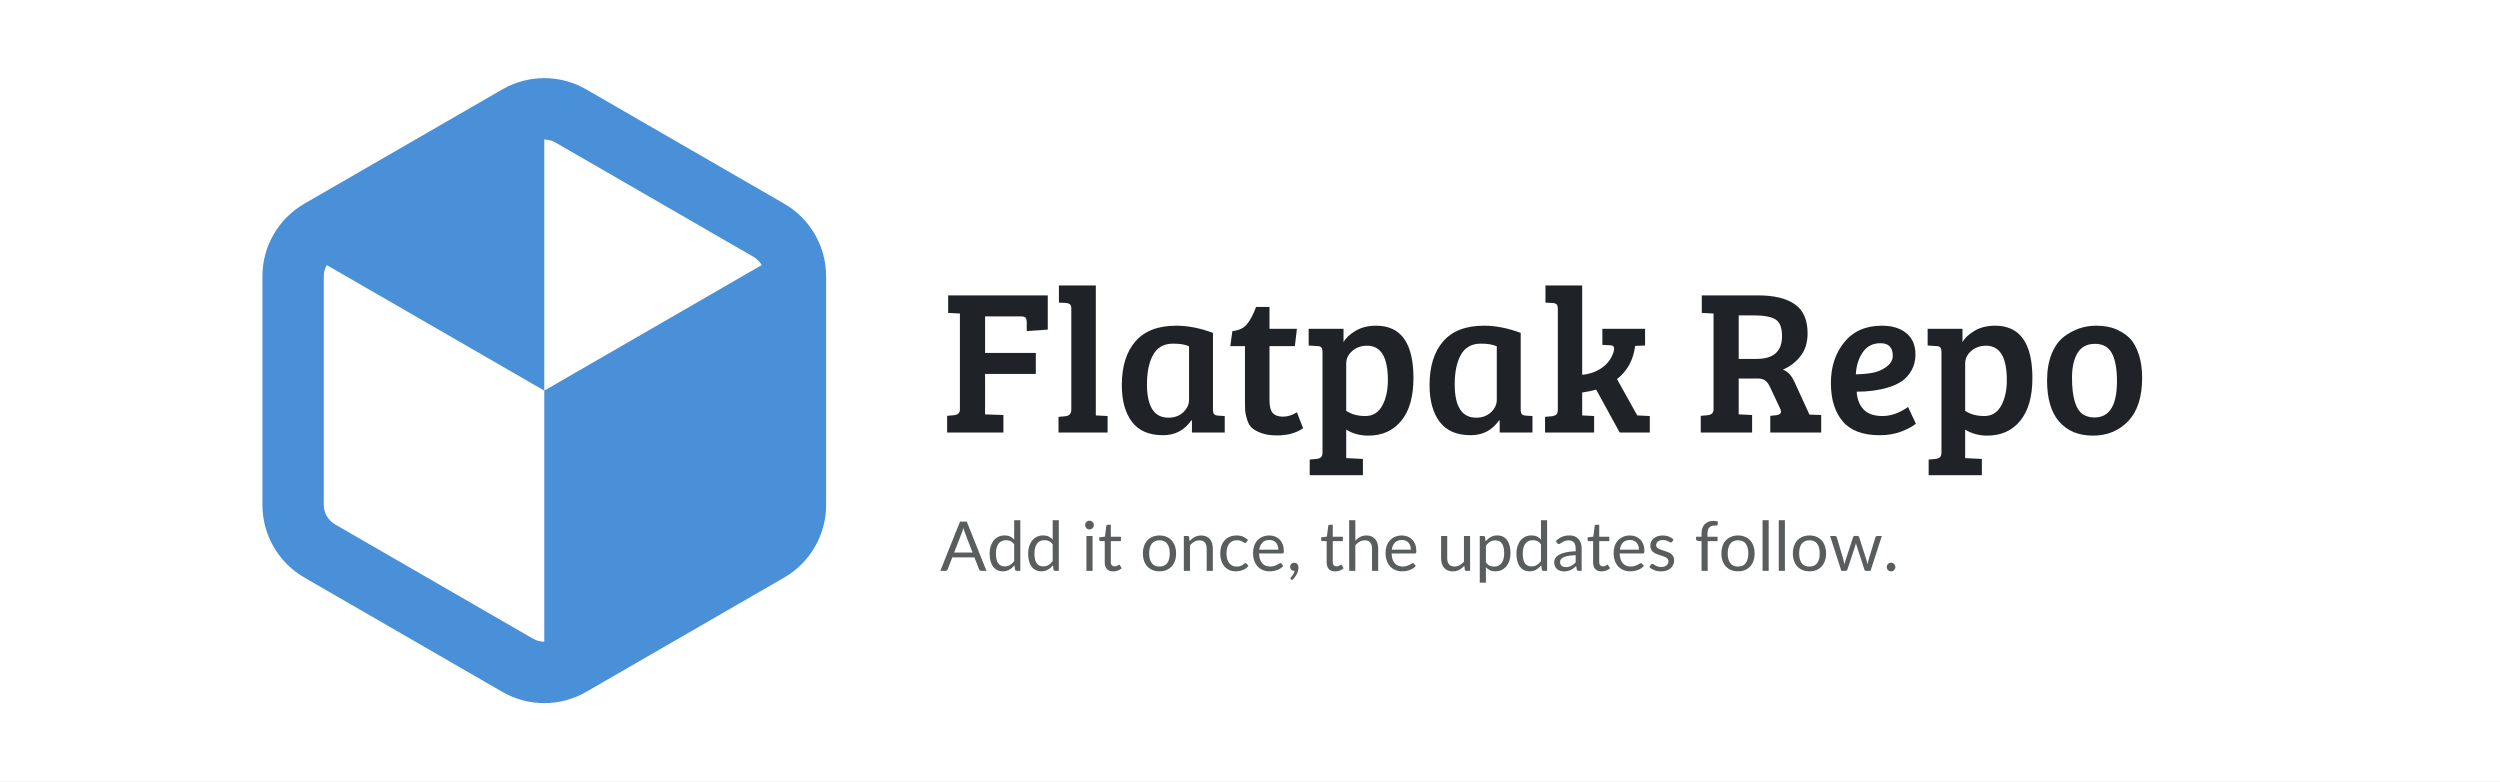
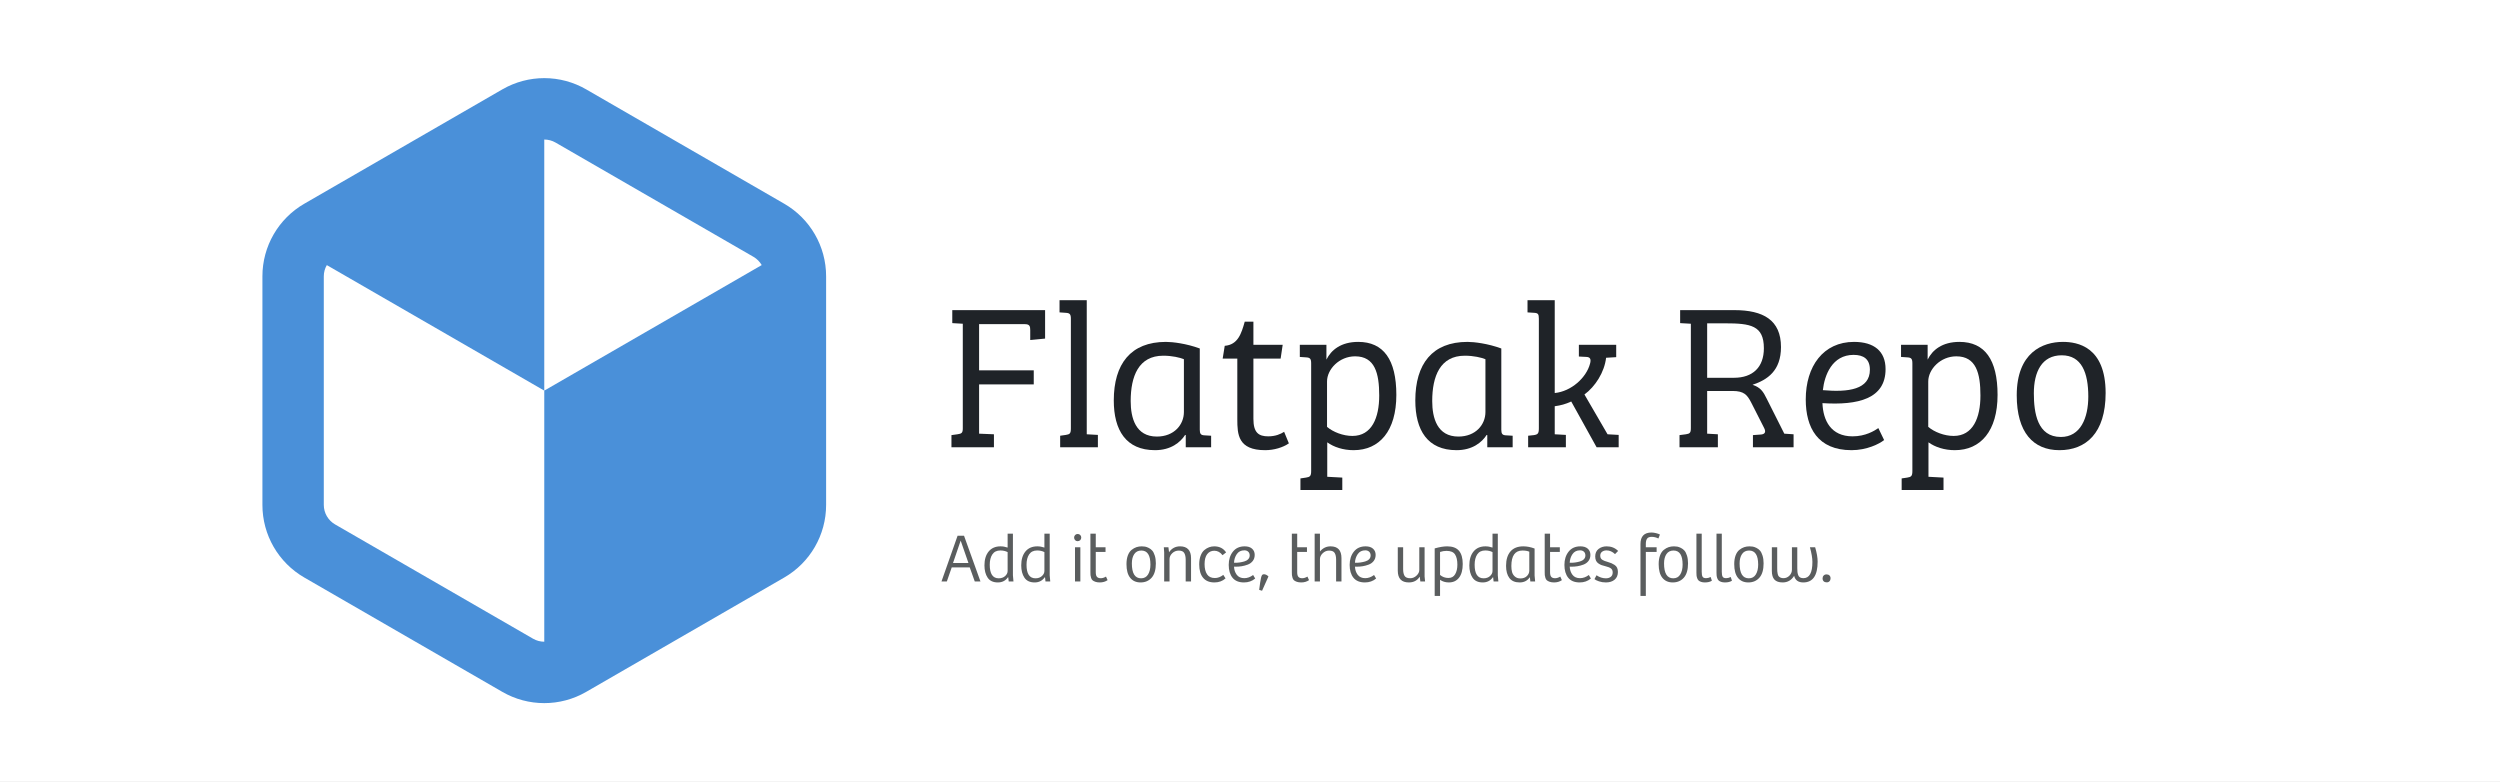
<svg xmlns="http://www.w3.org/2000/svg" width="1600" height="500" viewBox="0 0 1600 500" role="img" aria-label="Flatpak Repo">
  <rect width="1600" height="500" fill="#ffffff" />
  <svg x="148.33" y="50.00" width="400.00" height="400.00" viewBox="0 0 24 24">
    <path d="M12 0c-.556 0-1.111.144-1.61.432l-7.603 4.39a3.217 3.217 0 0 0-1.61 2.788v8.78c0 1.151.612 2.212 1.61 2.788l7.603 4.39a3.217 3.217 0 0 0 3.22 0l7.603-4.39a3.217 3.217 0 0 0 1.61-2.788V7.61a3.217 3.217 0 0 0-1.61-2.788L13.61.432A3.218 3.218 0 0 0 12 0Zm0 2.358c.15 0 .299.039.431.115l7.604 4.39c.132.077.24.187.315.316L12 12v9.642a.863.863 0 0 1-.431-.116l-7.604-4.39a.866.866 0 0 1-.431-.746V7.61c0-.153.041-.302.116-.43L12 12Z" fill="#4a90d9" />
  </svg>
  <g transform="translate(601.67,0)">
-     <path transform="translate(0.00,276.82)" d="M40.52 0L4.49 0L4.49-10.69L8.84-11.09Q12.67-11.48 12.67-14.78L12.67-76.16L5.15-76.56L5.15-87.78L68.90-87.78L68.90-65.87L55.44-64.94L55.44-70.22Q55.44-72.47 54.78-73.39Q54.12-74.32 51.61-74.32L28.78-74.32L28.78-50.95L61.25-50.95L61.25-37.49L28.78-37.49L28.78-11.62L40.52-11.22" fill="#1f2328" />
-     <path transform="translate(71.68,276.82)" d="M4.36-94.12L27.98-94.12L27.98-10.96L35.51-10.56L35.51 0L4.09 0L4.09-10.03L8.45-10.43Q12.28-10.82 12.28-14.65L12.28-79.73Q12.28-82.63 8.98-82.90L4.36-83.16" fill="#1f2328" />
-     <path transform="translate(111.01,276.82)" d="M63.62-63.76L63.62-14.65Q63.62-12.54 64.35-11.75Q65.08-10.96 66.92-10.82L71.15-10.56L71.15 0L50.16 0L50.16-7.66L49.76-7.79Q43.16 1.72 31.68 1.72Q18.22 1.72 11.75-6.86Q5.28-15.44 5.28-30.36Q5.28-48.31 13.99-58.34Q22.70-68.38 40.13-68.38Q51.35-68.38 63.62-63.76M48.31-20.99L48.31-55.18Q44.62-56.89 38.15-56.89Q29.30-56.89 25.34-49.76Q21.38-42.64 21.38-30.89Q21.38-9.50 35.11-9.50Q40.92-9.50 44.62-13Q48.31-16.50 48.31-20.99" fill="#1f2328" />
-     <path transform="translate(183.22,276.82)" d="M19.01-80.39L27.59-80.39L27.59-66.40L45.14-66.40L43.82-55.31L27.59-55.31L27.59-20.59Q27.59-14.78 29.70-12.47Q31.81-10.16 36.23-10.16Q40.66-10.16 45.14-12.94L49.10-2.77Q42.50 1.85 32.34 1.85Q26.40 1.85 22.31 0.33Q18.22-1.19 16.24-3.04Q14.26-4.88 13.20-8.45Q12.14-12.01 12.01-14.06Q11.88-16.10 11.88-20.06L11.88-55.31L2.51-55.31L3.83-64.94Q10.03-65.47 13.20-69.37Q16.37-73.26 19.01-80.39" fill="#1f2328" />
-     <path transform="translate(232.98,276.82)" d="M11.75 12.54L11.75-51.35Q11.75-53.59 11.02-54.45Q10.30-55.31 8.45-55.31L2.90-55.70L2.90-66.40L25.21-66.40L25.21-57.82Q27.32-61.78 32.87-65.08Q38.41-68.38 46.07-68.38Q69.96-68.38 69.96-34.85Q69.96-17.03 62.17-7.52Q54.38 1.98 41.05 1.98Q33.13 1.98 26.93-1.85L26.93 16.37L37.62 16.90L37.62 27.32L3.56 27.32L3.56 17.29L7.92 16.90Q9.90 16.63 10.82 15.77Q11.75 14.92 11.75 12.54M53.59-33.53Q53.59-55.57 40.26-55.57Q34.72-55.57 30.82-52.21Q26.93-48.84 26.93-44.22L26.93-13.86Q31.94-10.56 39.14-10.56Q46.33-10.56 49.96-17.16Q53.59-23.76 53.59-33.53" fill="#1f2328" />
-     <path transform="translate(307.96,276.82)" d="M63.62-63.76L63.62-14.65Q63.62-12.54 64.35-11.75Q65.08-10.96 66.92-10.82L71.15-10.56L71.15 0L50.16 0L50.16-7.66L49.76-7.79Q43.16 1.72 31.68 1.72Q18.22 1.72 11.75-6.86Q5.28-15.44 5.28-30.36Q5.28-48.31 13.99-58.34Q22.70-68.38 40.13-68.38Q51.35-68.38 63.62-63.76M48.31-20.99L48.31-55.18Q44.62-56.89 38.15-56.89Q29.30-56.89 25.34-49.76Q21.38-42.64 21.38-30.89Q21.38-9.50 35.11-9.50Q40.92-9.50 44.62-13Q48.31-16.50 48.31-20.99" fill="#1f2328" />
-     <path transform="translate(382.80,276.82)" d="M12.54-14.78L12.54-79.07Q12.54-81.18 11.81-81.97Q11.09-82.76 9.24-82.90L4.62-83.16L4.62-94.12L28.12-94.12L28.12-36.96Q35.38-37.62 40.79-41.45Q46.20-45.28 48.18-51.48Q48.58-52.80 48.58-53.59Q48.58-55.84 46.07-55.84L41.05-56.10L41.05-66.40L68.38-66.40L68.38-55.70L62.04-55.44Q60.32-41.98 50.42-34.19L63.36-10.96L71.41-10.56L71.41 0L52.14 0L37.09-27.46Q32.74-26.27 28.12-25.61L28.12-10.96L28.25-10.96L35.77-10.56L35.77 0L4.36 0L4.36-10.03L8.71-10.43Q10.69-10.69 11.62-11.55Q12.54-12.41 12.54-14.78" fill="#1f2328" />
-     <path transform="translate(482.59,276.82)" d="M37.09 0L4.22 0L4.22-10.69L8.58-11.09Q12.41-11.48 12.41-14.78L12.41-76.16L4.88-76.56L4.88-87.78L40.92-87.78Q56.23-87.78 64.42-82.10Q72.60-76.43 72.60-63.49Q72.60-54.52 67.91-48.71Q63.23-42.90 56.76-40.26Q61.51-38.54 64.28-32.21L73.79-11.48L81.31-11.22L81.31 0L48.71 0L48.71-10.69L52.54-11.09Q55.57-11.48 55.57-13.46Q55.57-14.26 55.04-15.31L48.84-28.51Q47.39-31.81 45.61-33.20Q43.82-34.58 40.52-34.58L28.51-34.58L28.51-11.62L37.09-11.22L37.09 0M28.51-74.98L28.51-47.12L40-47.12Q56.23-47.12 56.23-61.64Q56.23-69.96 51.94-72.47Q47.65-74.98 38.15-74.98" fill="#1f2328" />
-     <path transform="translate(565.22,276.82)" d="M37.49-68.38Q47.39-68.38 53.20-63.56Q59-58.74 59-50.03Q59-44.22 56.50-39.80Q53.99-35.38 50.29-32.87Q46.60-30.36 41.32-28.78Q32.47-26.14 21.38-26.14Q21.78-19.14 25.74-14.85Q29.70-10.56 37.88-10.56Q46.07-10.56 54.25-16.37L59.27-5.68Q56.63-3.30 50.36-0.79Q44.09 1.72 36.04 1.72Q19.93 1.72 12.41-7.19Q4.88-16.10 4.88-31.68Q4.88-47.26 13.46-57.82Q22.04-68.38 37.49-68.38M31.48-38.21Q36.30-39.07 40.39-42.04Q44.48-45.01 44.48-49.10Q44.48-57.16 36.56-57.16Q29.17-57.16 25.21-51.28Q21.25-45.41 20.86-37.22Q26.66-37.36 31.48-38.21" fill="#1f2328" />
-     <path transform="translate(629.11,276.82)" d="M11.75 12.54L11.75-51.35Q11.75-53.59 11.02-54.45Q10.30-55.31 8.45-55.31L2.90-55.70L2.90-66.40L25.21-66.40L25.21-57.82Q27.32-61.78 32.87-65.08Q38.41-68.38 46.07-68.38Q69.96-68.38 69.96-34.85Q69.96-17.03 62.17-7.52Q54.38 1.98 41.05 1.98Q33.13 1.98 26.93-1.85L26.93 16.37L37.62 16.90L37.62 27.32L3.56 27.32L3.56 17.29L7.92 16.90Q9.90 16.63 10.82 15.77Q11.75 14.92 11.75 12.54M53.59-33.53Q53.59-55.57 40.26-55.57Q34.72-55.57 30.82-52.21Q26.93-48.84 26.93-44.22L26.93-13.86Q31.94-10.56 39.14-10.56Q46.33-10.56 49.96-17.16Q53.59-23.76 53.59-33.53" fill="#1f2328" />
-     <path transform="translate(704.09,276.82)" d="M34.72-9.64Q49.10-9.64 49.10-32.87Q49.10-44.62 45.87-50.69Q42.64-56.76 35.05-56.76Q27.46-56.76 23.89-50.95Q20.33-45.14 20.33-35.11Q20.33-16.50 27.19-11.75Q30.23-9.64 34.72-9.64M4.36-33.26Q4.36-43.03 7.26-50.23Q10.16-57.42 15.05-61.25Q24.42-68.38 35.77-68.38Q43.69-68.38 49.17-65.80Q54.65-63.23 57.75-59.86Q60.85-56.50 63.03-50.09Q65.21-43.69 65.21-34.98Q65.21-16.76 56.36-7.39Q47.52 1.98 33.73 1.98Q19.93 1.98 12.14-6.93Q4.36-15.84 4.36-33.26" fill="#1f2328" />
-     <path transform="translate(0.00,365.34)" d="M9-11.70L20.77-11.70L15.82-24.53Q15.60-25.10 15.36-25.86Q15.11-26.62 14.89-27.48Q14.43-25.70 13.95-24.51L9-11.70M17.05-31.53L29.66 0L26.36 0Q25.78 0 25.43-0.29Q25.08-0.57 24.90-1.01L21.96-8.62L7.81-8.62L4.86-1.01Q4.73-0.62 4.36-0.31Q3.98 0 3.43 0L0.13 0L12.74-31.53" fill="#5a5d5e" />
-     <path transform="translate(29.79,365.34)" d="M17.62-6.23L17.62-16.98Q16.52-18.46 15.25-19.04Q13.97-19.62 12.39-19.62Q9.28-19.62 7.61-17.40Q5.94-15.18 5.94-11.07Q5.94-8.89 6.31-7.34Q6.69-5.79 7.41-4.79Q8.14-3.78 9.20-3.32Q10.25-2.86 11.59-2.86Q13.53-2.86 14.97-3.74Q16.41-4.62 17.62-6.23M17.62-32.41L21.54-32.41L21.54 0L19.21 0Q18.37 0 18.15-0.81L17.80-3.52Q16.37-1.80 14.54-0.75Q12.72 0.31 10.32 0.31Q8.40 0.31 6.84-0.43Q5.28-1.17 4.18-2.60Q3.08-4.03 2.49-6.16Q1.89-8.29 1.89-11.07Q1.89-13.53 2.55-15.65Q3.21-17.78 4.44-19.34Q5.68-20.90 7.47-21.79Q9.26-22.68 11.51-22.68Q13.55-22.68 15.01-21.99Q16.48-21.30 17.62-20.06" fill="#5a5d5e" />
-     <path transform="translate(54.43,365.34)" d="M17.62-6.23L17.62-16.98Q16.52-18.46 15.25-19.04Q13.97-19.62 12.39-19.62Q9.28-19.62 7.61-17.40Q5.94-15.18 5.94-11.07Q5.94-8.89 6.31-7.34Q6.69-5.79 7.41-4.79Q8.14-3.78 9.20-3.32Q10.25-2.86 11.59-2.86Q13.53-2.86 14.97-3.74Q16.41-4.62 17.62-6.23M17.62-32.41L21.54-32.41L21.54 0L19.21 0Q18.37 0 18.15-0.81L17.80-3.52Q16.37-1.80 14.54-0.75Q12.72 0.31 10.32 0.31Q8.40 0.31 6.84-0.43Q5.28-1.17 4.18-2.60Q3.08-4.03 2.49-6.16Q1.89-8.29 1.89-11.07Q1.89-13.53 2.55-15.65Q3.21-17.78 4.44-19.34Q5.68-20.90 7.47-21.79Q9.26-22.68 11.51-22.68Q13.55-22.68 15.01-21.99Q16.48-21.30 17.62-20.06" fill="#5a5d5e" />
-     <path transform="translate(90.33,365.34)" d="M3.32-22.29L7.24-22.29L7.24 0L3.32 0L3.32-22.29M8.07-29.28Q8.07-28.71 7.84-28.21Q7.61-27.72 7.23-27.33Q6.84-26.95 6.32-26.73Q5.81-26.51 5.24-26.51Q4.66-26.51 4.17-26.73Q3.67-26.95 3.30-27.33Q2.93-27.72 2.71-28.21Q2.49-28.71 2.49-29.28Q2.49-29.85 2.71-30.37Q2.93-30.89 3.30-31.27Q3.67-31.66 4.17-31.88Q4.66-32.10 5.24-32.10Q5.81-32.10 6.32-31.88Q6.84-31.66 7.23-31.27Q7.61-30.89 7.84-30.37Q8.07-29.85 8.07-29.28" fill="#5a5d5e" />
-     <path transform="translate(100.89,365.34)" d="M9.94 0.35Q7.30 0.35 5.88-1.12Q4.47-2.60 4.47-5.37L4.47-19.01L1.78-19.01Q1.43-19.01 1.19-19.22Q0.95-19.43 0.95-19.87L0.95-21.43L4.60-21.89L5.50-28.78Q5.57-29.11 5.80-29.31Q6.03-29.52 6.40-29.52L8.38-29.52L8.38-21.85L14.83-21.85L14.83-19.01L8.38-19.01L8.38-5.63Q8.38-4.22 9.06-3.54Q9.75-2.86 10.82-2.86Q11.44-2.86 11.89-3.02Q12.34-3.19 12.67-3.39Q13-3.59 13.23-3.75Q13.46-3.92 13.64-3.92Q13.95-3.92 14.19-3.54L15.33-1.67Q14.32-0.73 12.89-0.19Q11.46 0.35 9.94 0.35" fill="#5a5d5e" />
-     <path transform="translate(127.93,365.34)" d="M12.50-22.64Q14.94-22.64 16.90-21.82Q18.85-21.01 20.24-19.51Q21.63-18.02 22.36-15.89Q23.10-13.77 23.10-11.15Q23.10-8.51 22.36-6.40Q21.63-4.29 20.24-2.79Q18.85-1.30 16.90-0.49Q14.94 0.31 12.50 0.31Q10.03 0.31 8.06-0.49Q6.09-1.30 4.71-2.79Q3.32-4.29 2.59-6.40Q1.85-8.51 1.85-11.15Q1.85-13.77 2.59-15.89Q3.32-18.02 4.71-19.51Q6.09-21.01 8.06-21.82Q10.03-22.64 12.50-22.64M12.50-2.75Q15.80-2.75 17.42-4.96Q19.05-7.17 19.05-11.13Q19.05-15.11 17.42-17.34Q15.80-19.56 12.50-19.56Q10.82-19.56 9.58-18.99Q8.34-18.41 7.51-17.34Q6.69-16.26 6.28-14.68Q5.87-13.11 5.87-11.13Q5.87-7.17 7.51-4.96Q9.15-2.75 12.50-2.75" fill="#5a5d5e" />
-     <path transform="translate(152.88,365.34)" d="M6.49-21.47L6.80-19.05Q7.52-19.87 8.34-20.53Q9.15-21.19 10.06-21.66Q10.98-22.13 12-22.38Q13.02-22.64 14.21-22.64Q16.04-22.64 17.43-22.03Q18.83-21.43 19.77-20.32Q20.70-19.21 21.19-17.64Q21.67-16.08 21.67-14.19L21.67 0L17.73 0L17.73-14.19Q17.73-16.72 16.58-18.12Q15.42-19.51 13.07-19.51Q11.33-19.51 9.82-18.68Q8.32-17.84 7.04-16.41L7.04 0L3.10 0L3.10-22.29L5.46-22.29Q6.29-22.29 6.49-21.47" fill="#5a5d5e" />
-     <path transform="translate(177.43,365.34)" d="M19.65-19.73L18.61-18.33Q18.44-18.08 18.26-17.95Q18.08-17.82 17.78-17.82Q17.45-17.82 17.05-18.09Q16.65-18.37 16.07-18.70Q15.49-19.03 14.64-19.30Q13.79-19.58 12.56-19.58Q10.91-19.58 9.66-19Q8.40-18.41 7.56-17.31Q6.71-16.21 6.28-14.65Q5.85-13.09 5.85-11.15Q5.85-9.13 6.31-7.56Q6.78-5.98 7.62-4.92Q8.47-3.85 9.67-3.29Q10.87-2.73 12.36-2.73Q13.79-2.73 14.72-3.07Q15.64-3.41 16.25-3.83Q16.85-4.25 17.26-4.59Q17.67-4.93 18.06-4.93Q18.55-4.93 18.81-4.55L19.91-3.12Q19.18-2.22 18.26-1.58Q17.34-0.95 16.27-0.52Q15.20-0.09 14.04 0.11Q12.87 0.31 11.66 0.31Q9.57 0.31 7.78-0.46Q5.98-1.23 4.66-2.69Q3.34-4.16 2.60-6.29Q1.85-8.43 1.85-11.15Q1.85-13.64 2.54-15.75Q3.23-17.86 4.56-19.39Q5.90-20.92 7.84-21.78Q9.79-22.64 12.32-22.64Q14.67-22.64 16.47-21.88Q18.26-21.12 19.65-19.73" fill="#5a5d5e" />
-     <path transform="translate(198.44,365.34)" d="M5.83-13.57L18.02-13.57Q18.02-14.94 17.63-16.07Q17.25-17.20 16.51-18.03Q15.77-18.85 14.72-19.30Q13.66-19.76 12.32-19.76Q9.50-19.76 7.86-18.12Q6.23-16.48 5.83-13.57M20.09-4.55L21.19-3.12Q20.46-2.24 19.45-1.59Q18.44-0.95 17.28-0.53Q16.13-0.11 14.89 0.10Q13.66 0.31 12.45 0.31Q10.14 0.31 8.20-0.47Q6.25-1.25 4.83-2.76Q3.41-4.27 2.62-6.49Q1.83-8.71 1.83-11.59Q1.83-13.93 2.54-15.95Q3.26-17.97 4.60-19.46Q5.94-20.94 7.88-21.79Q9.81-22.64 12.23-22.64Q14.23-22.64 15.94-21.97Q17.64-21.30 18.89-20.03Q20.13-18.77 20.83-16.91Q21.54-15.05 21.54-12.67Q21.54-11.75 21.34-11.44Q21.14-11.13 20.59-11.13L5.70-11.13Q5.76-9.02 6.28-7.46Q6.80-5.90 7.72-4.85Q8.65-3.81 9.92-3.29Q11.20-2.77 12.78-2.77Q14.26-2.77 15.32-3.11Q16.39-3.45 17.16-3.85Q17.93-4.25 18.45-4.59Q18.96-4.93 19.34-4.93Q19.82-4.93 20.09-4.55" fill="#5a5d5e" />
-     <path transform="translate(221.67,365.34)" d="M3.52 5.96L2.86 5.32Q2.68 5.17 2.62 5.04Q2.55 4.91 2.55 4.71Q2.55 4.55 2.65 4.40Q2.75 4.25 2.88 4.11Q3.10 3.87 3.44 3.48Q3.78 3.08 4.14 2.54Q4.49 2 4.79 1.35Q5.08 0.70 5.21-0.02Q5.15 0 5.07 0Q4.99 0 4.93 0Q3.78 0 3.07-0.76Q2.35-1.52 2.35-2.71Q2.35-3.74 3.07-4.47Q3.78-5.19 4.97-5.19Q5.63-5.19 6.14-4.95Q6.64-4.71 6.98-4.28Q7.33-3.85 7.50-3.29Q7.68-2.73 7.68-2.07Q7.68-1.08 7.40-0.01Q7.13 1.06 6.59 2.10Q6.05 3.15 5.28 4.14Q4.51 5.13 3.52 5.96" fill="#5a5d5e" />
-     <path transform="translate(242.92,365.34)" d="M9.94 0.35Q7.30 0.35 5.88-1.12Q4.47-2.60 4.47-5.37L4.47-19.01L1.78-19.01Q1.43-19.01 1.19-19.22Q0.95-19.43 0.95-19.87L0.95-21.43L4.60-21.89L5.50-28.78Q5.57-29.11 5.80-29.31Q6.03-29.52 6.40-29.52L8.38-29.52L8.38-21.85L14.83-21.85L14.83-19.01L8.38-19.01L8.38-5.63Q8.38-4.22 9.06-3.54Q9.75-2.86 10.82-2.86Q11.44-2.86 11.89-3.02Q12.34-3.19 12.67-3.39Q13-3.59 13.23-3.75Q13.46-3.92 13.64-3.92Q13.95-3.92 14.19-3.54L15.33-1.67Q14.32-0.73 12.89-0.19Q11.46 0.35 9.94 0.35" fill="#5a5d5e" />
-     <path transform="translate(258.70,365.34)" d="M7.04-32.41L7.04-19.32Q8.47-20.83 10.21-21.74Q11.95-22.64 14.21-22.64Q16.04-22.64 17.43-22.03Q18.83-21.43 19.77-20.32Q20.70-19.21 21.19-17.64Q21.67-16.08 21.67-14.19L21.67 0L17.73 0L17.73-14.19Q17.73-16.72 16.58-18.12Q15.42-19.51 13.07-19.51Q11.33-19.51 9.82-18.68Q8.32-17.84 7.04-16.41L7.04 0L3.10 0L3.10-32.41" fill="#5a5d5e" />
-     <path transform="translate(283.25,365.34)" d="M5.83-13.57L18.02-13.57Q18.02-14.94 17.63-16.07Q17.25-17.20 16.51-18.03Q15.77-18.85 14.72-19.30Q13.66-19.76 12.32-19.76Q9.50-19.76 7.86-18.12Q6.23-16.48 5.83-13.57M20.09-4.55L21.19-3.12Q20.46-2.24 19.45-1.59Q18.44-0.95 17.28-0.53Q16.13-0.11 14.89 0.10Q13.66 0.31 12.45 0.31Q10.14 0.31 8.20-0.47Q6.25-1.25 4.83-2.76Q3.41-4.27 2.62-6.49Q1.83-8.71 1.83-11.59Q1.83-13.93 2.54-15.95Q3.26-17.97 4.60-19.46Q5.94-20.94 7.88-21.79Q9.81-22.64 12.23-22.64Q14.23-22.64 15.94-21.97Q17.64-21.30 18.89-20.03Q20.13-18.77 20.83-16.91Q21.54-15.05 21.54-12.67Q21.54-11.75 21.34-11.44Q21.14-11.13 20.59-11.13L5.70-11.13Q5.76-9.02 6.28-7.46Q6.80-5.90 7.72-4.85Q8.65-3.81 9.92-3.29Q11.20-2.77 12.78-2.77Q14.26-2.77 15.32-3.11Q16.39-3.45 17.16-3.85Q17.93-4.25 18.45-4.59Q18.96-4.93 19.34-4.93Q19.82-4.93 20.09-4.55" fill="#5a5d5e" />
-     <path transform="translate(317.75,365.34)" d="M17.51-22.29L21.43-22.29L21.43 0L19.10 0Q18.26 0 18.04-0.81L17.73-3.21Q16.28-1.61 14.48-0.63Q12.67 0.35 10.34 0.35Q8.51 0.35 7.12-0.25Q5.72-0.86 4.77-1.96Q3.83-3.06 3.36-4.62Q2.88-6.18 2.88-8.07L2.88-22.29L6.80-22.29L6.80-8.07Q6.80-5.54 7.95-4.16Q9.11-2.77 11.48-2.77Q13.22-2.77 14.73-3.60Q16.24-4.42 17.51-5.87" fill="#5a5d5e" />
-     <path transform="translate(342.28,365.34)" d="M7.04-16.15L7.04-5.37Q8.12-3.92 9.39-3.32Q10.67-2.73 12.25-2.73Q15.38-2.73 17.05-4.95Q18.72-7.17 18.72-11.29Q18.72-13.46 18.34-15.03Q17.95-16.59 17.23-17.59Q16.50-18.59 15.44-19.05Q14.39-19.51 13.05-19.51Q11.13-19.51 9.69-18.63Q8.25-17.75 7.04-16.15M6.49-21.47L6.84-18.83Q8.25-20.57 10.10-21.63Q11.95-22.68 14.32-22.68Q16.26-22.68 17.82-21.95Q19.38-21.21 20.48-19.77Q21.58-18.33 22.18-16.19Q22.77-14.06 22.77-11.29Q22.77-8.82 22.11-6.70Q21.45-4.58 20.21-3.02Q18.96-1.47 17.17-0.58Q15.38 0.31 13.13 0.31Q11.09 0.31 9.63-0.38Q8.16-1.08 7.04-2.31L7.04 7.55L3.10 7.55L3.10-22.29L5.46-22.29Q6.29-22.29 6.49-21.47" fill="#5a5d5e" />
-     <path transform="translate(366.94,365.34)" d="M17.62-6.23L17.62-16.98Q16.52-18.46 15.25-19.04Q13.97-19.62 12.39-19.62Q9.28-19.62 7.61-17.40Q5.94-15.18 5.94-11.07Q5.94-8.89 6.31-7.34Q6.69-5.79 7.41-4.79Q8.14-3.78 9.20-3.32Q10.25-2.86 11.59-2.86Q13.53-2.86 14.97-3.74Q16.41-4.62 17.62-6.23M17.62-32.41L21.54-32.41L21.54 0L19.21 0Q18.37 0 18.15-0.81L17.80-3.52Q16.37-1.80 14.54-0.75Q12.72 0.31 10.32 0.31Q8.40 0.31 6.84-0.43Q5.28-1.17 4.18-2.60Q3.08-4.03 2.49-6.16Q1.89-8.29 1.89-11.07Q1.89-13.53 2.55-15.65Q3.21-17.78 4.44-19.34Q5.68-20.90 7.47-21.79Q9.26-22.68 11.51-22.68Q13.55-22.68 15.01-21.99Q16.48-21.30 17.62-20.06" fill="#5a5d5e" />
-     <path transform="translate(391.58,365.34)" d="M15.18-5.41L15.18-10.03Q12.47-9.94 10.57-9.60Q8.67-9.26 7.47-8.71Q6.27-8.16 5.73-7.41Q5.19-6.67 5.19-5.74Q5.19-4.86 5.48-4.22Q5.76-3.59 6.26-3.18Q6.75-2.77 7.42-2.58Q8.10-2.40 8.87-2.40Q9.90-2.40 10.76-2.61Q11.62-2.82 12.38-3.21Q13.13-3.61 13.83-4.16Q14.52-4.71 15.18-5.41M3.23-17.89L2.53-19.14Q4.38-20.92 6.51-21.80Q8.65-22.68 11.24-22.68Q13.11-22.68 14.56-22.07Q16.02-21.45 17.01-20.35Q18-19.25 18.50-17.69Q19.01-16.13 19.01-14.26L19.01 0L17.27 0Q16.70 0 16.39-0.19Q16.08-0.37 15.91-0.92L15.47-3.04Q14.59-2.22 13.75-1.59Q12.91-0.97 11.99-0.54Q11.07-0.11 10.02 0.12Q8.98 0.35 7.70 0.35Q6.40 0.35 5.26-0.01Q4.11-0.37 3.27-1.10Q2.42-1.83 1.92-2.94Q1.43-4.05 1.43-5.57Q1.43-6.89 2.16-8.11Q2.88-9.33 4.51-10.27Q6.14-11.22 8.76-11.82Q11.37-12.43 15.18-12.52L15.18-14.26Q15.18-16.85 14.06-18.18Q12.94-19.51 10.78-19.51Q9.33-19.51 8.35-19.15Q7.37-18.79 6.65-18.34Q5.94-17.89 5.42-17.52Q4.91-17.16 4.40-17.16Q4-17.16 3.72-17.37Q3.43-17.58 3.23-17.89" fill="#5a5d5e" />
-     <path transform="translate(413.45,365.34)" d="M9.94 0.35Q7.30 0.35 5.88-1.12Q4.47-2.60 4.47-5.37L4.47-19.01L1.78-19.01Q1.43-19.01 1.19-19.22Q0.95-19.43 0.95-19.87L0.95-21.43L4.60-21.89L5.50-28.78Q5.57-29.11 5.80-29.31Q6.03-29.52 6.40-29.52L8.38-29.52L8.38-21.85L14.83-21.85L14.83-19.01L8.38-19.01L8.38-5.63Q8.38-4.22 9.06-3.54Q9.75-2.86 10.82-2.86Q11.44-2.86 11.89-3.02Q12.34-3.19 12.67-3.39Q13-3.59 13.23-3.75Q13.46-3.92 13.64-3.92Q13.95-3.92 14.19-3.54L15.33-1.67Q14.32-0.73 12.89-0.19Q11.46 0.35 9.94 0.35" fill="#5a5d5e" />
-     <path transform="translate(429.22,365.34)" d="M5.83-13.57L18.02-13.57Q18.02-14.94 17.63-16.07Q17.25-17.20 16.51-18.03Q15.77-18.85 14.72-19.30Q13.66-19.76 12.32-19.76Q9.50-19.76 7.86-18.12Q6.23-16.48 5.83-13.57M20.09-4.55L21.19-3.12Q20.46-2.24 19.45-1.59Q18.44-0.95 17.28-0.53Q16.13-0.11 14.89 0.10Q13.66 0.31 12.45 0.31Q10.14 0.31 8.20-0.47Q6.25-1.25 4.83-2.76Q3.41-4.27 2.62-6.49Q1.83-8.71 1.83-11.59Q1.83-13.93 2.54-15.95Q3.26-17.97 4.60-19.46Q5.94-20.94 7.88-21.79Q9.81-22.64 12.23-22.64Q14.23-22.64 15.94-21.97Q17.64-21.30 18.89-20.03Q20.13-18.77 20.83-16.91Q21.54-15.05 21.54-12.67Q21.54-11.75 21.34-11.44Q21.14-11.13 20.59-11.13L5.70-11.13Q5.76-9.02 6.28-7.46Q6.80-5.90 7.72-4.85Q8.65-3.81 9.92-3.29Q11.20-2.77 12.78-2.77Q14.26-2.77 15.32-3.11Q16.39-3.45 17.16-3.85Q17.93-4.25 18.45-4.59Q18.96-4.93 19.34-4.93Q19.82-4.93 20.09-4.55" fill="#5a5d5e" />
-     <path transform="translate(452.45,365.34)" d="M16.96-20.04L16.08-18.61Q15.82-18.13 15.27-18.13Q14.94-18.13 14.52-18.37Q14.10-18.61 13.50-18.91Q12.89-19.21 12.06-19.46Q11.22-19.71 10.08-19.71Q9.09-19.71 8.29-19.46Q7.50-19.21 6.94-18.77Q6.38-18.33 6.08-17.74Q5.79-17.16 5.79-16.48Q5.79-15.62 6.28-15.05Q6.78-14.48 7.59-14.06Q8.40-13.64 9.44-13.32Q10.47-13 11.56-12.64Q12.65-12.28 13.68-11.84Q14.72-11.40 15.53-10.74Q16.35-10.08 16.84-9.12Q17.34-8.16 17.34-6.82Q17.34-5.28 16.79-3.97Q16.24-2.66 15.16-1.70Q14.08-0.75 12.52-0.20Q10.96 0.35 8.91 0.35Q6.58 0.35 4.69-0.41Q2.79-1.17 1.47-2.35L2.40-3.85Q2.57-4.14 2.82-4.29Q3.06-4.44 3.43-4.44Q3.83-4.44 4.27-4.14Q4.71-3.83 5.33-3.45Q5.96-3.08 6.86-2.77Q7.77-2.46 9.11-2.46Q10.25-2.46 11.11-2.76Q11.97-3.06 12.54-3.56Q13.11-4.07 13.39-4.73Q13.66-5.39 13.66-6.14Q13.66-7.06 13.17-7.67Q12.67-8.27 11.86-8.70Q11.04-9.13 10-9.45Q8.95-9.77 7.86-10.12Q6.78-10.47 5.73-10.92Q4.69-11.37 3.87-12.06Q3.06-12.74 2.56-13.74Q2.07-14.74 2.07-16.17Q2.07-17.45 2.60-18.62Q3.12-19.80 4.14-20.69Q5.15-21.58 6.62-22.11Q8.10-22.64 9.99-22.64Q12.19-22.64 13.94-21.95Q15.69-21.25 16.96-20.04" fill="#5a5d5e" />
-     <path transform="translate(482.77,365.34)" d="M8.49 0L4.55 0L4.55-18.94L2.09-19.23Q1.63-19.34 1.33-19.57Q1.03-19.80 1.03-20.24L1.03-21.85L4.55-21.85L4.55-24Q4.55-25.92 5.09-27.40Q5.63-28.89 6.63-29.91Q7.63-30.93 9.04-31.46Q10.45-31.99 12.21-31.99Q13.71-31.99 14.96-31.55L14.87-29.59Q14.83-29.06 14.29-29.02Q13.75-28.97 12.85-28.97Q11.84-28.97 11.01-28.71Q10.19-28.45 9.59-27.85Q9-27.26 8.68-26.29Q8.36-25.32 8.36-23.89L8.36-21.85L14.78-21.85L14.78-19.01L8.49-19.01" fill="#5a5d5e" />
-     <path transform="translate(498.19,365.34)" d="M12.50-22.64Q14.94-22.64 16.90-21.82Q18.85-21.01 20.24-19.51Q21.63-18.02 22.36-15.89Q23.10-13.77 23.10-11.15Q23.10-8.51 22.36-6.40Q21.63-4.29 20.24-2.79Q18.85-1.30 16.90-0.49Q14.94 0.31 12.50 0.31Q10.03 0.31 8.06-0.49Q6.09-1.30 4.71-2.79Q3.32-4.29 2.59-6.40Q1.85-8.51 1.85-11.15Q1.85-13.77 2.59-15.89Q3.32-18.02 4.71-19.51Q6.09-21.01 8.06-21.82Q10.03-22.64 12.50-22.64M12.50-2.75Q15.80-2.75 17.42-4.96Q19.05-7.17 19.05-11.13Q19.05-15.11 17.42-17.34Q15.80-19.56 12.50-19.56Q10.82-19.56 9.58-18.99Q8.34-18.41 7.51-17.34Q6.69-16.26 6.28-14.68Q5.87-13.11 5.87-11.13Q5.87-7.17 7.51-4.96Q9.15-2.75 12.50-2.75" fill="#5a5d5e" />
-     <path transform="translate(523.14,365.34)" d="M3.23-32.41L7.15-32.41L7.15 0L3.23 0" fill="#5a5d5e" />
-     <path transform="translate(533.52,365.34)" d="M3.23-32.41L7.15-32.41L7.15 0L3.23 0" fill="#5a5d5e" />
-     <path transform="translate(543.91,365.34)" d="M12.50-22.64Q14.94-22.64 16.90-21.82Q18.85-21.01 20.24-19.51Q21.63-18.02 22.36-15.89Q23.10-13.77 23.10-11.15Q23.10-8.51 22.36-6.40Q21.63-4.29 20.24-2.79Q18.85-1.30 16.90-0.49Q14.94 0.31 12.50 0.31Q10.03 0.31 8.06-0.49Q6.09-1.30 4.71-2.79Q3.32-4.29 2.59-6.40Q1.85-8.51 1.85-11.15Q1.85-13.77 2.59-15.89Q3.32-18.02 4.71-19.51Q6.09-21.01 8.06-21.82Q10.03-22.64 12.50-22.64M12.50-2.75Q15.80-2.75 17.42-4.96Q19.05-7.17 19.05-11.13Q19.05-15.11 17.42-17.34Q15.80-19.56 12.50-19.56Q10.82-19.56 9.58-18.99Q8.34-18.41 7.51-17.34Q6.69-16.26 6.28-14.68Q5.87-13.11 5.87-11.13Q5.87-7.17 7.51-4.96Q9.15-2.75 12.50-2.75" fill="#5a5d5e" />
-     <path transform="translate(568.85,365.34)" d="M30.89-22.29L33.84-22.29L26.62 0L23.52 0Q22.95 0 22.73-0.75L17.80-15.86Q17.62-16.37 17.51-16.88Q17.40-17.40 17.29-17.91Q17.18-17.40 17.07-16.88Q16.96-16.37 16.79-15.84L11.77-0.75Q11.57 0 10.89 0L7.94 0L0.73-22.29L3.81-22.29Q4.27-22.29 4.59-22.04Q4.91-21.80 5.02-21.47L9.28-7.13Q9.66-5.54 9.88-4.14Q10.08-4.86 10.29-5.61Q10.49-6.36 10.74-7.13L15.44-21.56Q15.55-21.89 15.83-22.11Q16.10-22.33 16.50-22.33L18.22-22.33Q18.66-22.33 18.94-22.11Q19.23-21.89 19.34-21.56L23.94-7.13Q24.18-6.36 24.38-5.61Q24.57-4.86 24.75-4.14Q24.86-4.86 25.02-5.60Q25.19-6.34 25.39-7.13L29.74-21.47Q29.85-21.82 30.16-22.05Q30.47-22.29 30.89-22.29" fill="#5a5d5e" />
-     <path transform="translate(603.42,365.34)" d="M2.44-2.42Q2.44-2.99 2.65-3.50Q2.86-4 3.22-4.38Q3.59-4.75 4.09-4.97Q4.60-5.19 5.17-5.19Q5.74-5.19 6.25-4.97Q6.75-4.75 7.13-4.38Q7.50-4 7.72-3.50Q7.94-2.99 7.94-2.42Q7.94-1.83 7.72-1.33Q7.50-0.84 7.13-0.46Q6.75-0.09 6.25 0.12Q5.74 0.33 5.17 0.33Q4.60 0.33 4.09 0.12Q3.59-0.09 3.22-0.46Q2.86-0.84 2.65-1.33Q2.44-1.83 2.44-2.42" fill="#5a5d5e" />
+     <path transform="translate(0.00,286.26)" d="M67.19-87.78L7.79-87.78L7.79-79.46L14.52-79.07L14.52-12.14C14.52-9.11 13.73-8.71 11.09-8.32L7.26-7.79L7.26 0L34.45 0L34.45-8.32L24.95-8.71L24.95-40.26L59.93-40.26L59.93-49.24L24.95-49.24L24.95-78.80L54.25-78.80C57.29-78.80 57.68-77.48 57.68-74.98L57.68-68.64L67.19-69.56" fill="#1f2328" />
+     <path transform="translate(71.15,286.26)" d="M12.54-12.14C12.54-8.84 11.88-8.32 9.37-7.92L5.68-7.39L5.68 0L29.83 0L29.83-7.92L22.70-8.32L22.70-94.12L5.28-94.12L5.28-86.33L9.24-86.06C11.75-85.93 12.54-85.27 12.54-82.24" fill="#1f2328" />
+     <path transform="translate(105.47,286.26)" d="M60.72-63.23C52.14-66.40 43.30-67.45 39.07-67.45C16.50-67.45 5.68-53.33 5.68-29.96C5.68-10.96 13.46 1.85 32.08 1.85C42.24 1.85 48.31-3.17 51.35-7.92L51.74-7.79L51.74 0L67.98 0L67.98-7.39L63.49-7.66C61.38-7.79 60.72-8.71 60.72-11.22M50.56-22.57C50.56-14.52 44.35-6.86 33.26-6.86C19.67-6.86 16.50-18.74 16.50-29.57C16.50-45.41 21.52-58.61 37.36-58.61C43.03-58.61 48.05-57.42 50.56-56.36" fill="#1f2328" />
+     <path transform="translate(178.33,286.26)" d="M22.18-56.76L39.60-56.76L40.92-65.60L22.18-65.60L22.18-80.39L16.63-80.39C14.52-72.86 12.28-65.60 3.83-64.94L2.51-56.76L11.88-56.76L11.88-17.95C11.88-8.32 12.28 1.85 29.70 1.85C35.38 1.85 41.05 0.13 44.88-2.51L41.84-9.90C39.60-8.45 36.30-7 31.68-7C25.48-7 22.18-9.37 22.18-18.22" fill="#1f2328" />
+     <path transform="translate(225.59,286.26)" d="M11.88 15.18C11.88 18.48 11.09 19.01 8.58 19.40L5.02 19.93L5.02 27.32L31.81 27.32L31.81 19.40L22.18 18.88L22.18-3.17C26.40-0.13 32.34 1.85 39.07 1.85C55.57 1.85 66.40-10.43 66.40-33.53C66.40-56.10 58.21-67.45 41.98-67.45C31.02-67.45 24.68-62.30 21.65-56.10L21.65-65.60L4.62-65.60L4.62-57.82L8.58-57.55C11.09-57.42 11.88-56.76 11.88-53.72M55.44-33.13C55.44-18.88 50.69-7.26 38.28-7.26C32.34-7.26 25.87-9.77 22.04-13.07L22.04-42.11C22.04-49.90 29.83-58.21 40-58.21C52.67-58.21 55.44-47.39 55.44-33.13" fill="#1f2328" />
+     <path transform="translate(298.45,286.26)" d="M60.72-63.23C52.14-66.40 43.30-67.45 39.07-67.45C16.50-67.45 5.68-53.33 5.68-29.96C5.68-10.96 13.46 1.85 32.08 1.85C42.24 1.85 48.31-3.17 51.35-7.92L51.74-7.79L51.74 0L67.98 0L67.98-7.39L63.49-7.66C61.38-7.79 60.72-8.71 60.72-11.22M50.56-22.57C50.56-14.52 44.35-6.86 33.26-6.86C19.67-6.86 16.50-18.74 16.50-29.57C16.50-45.41 21.52-58.61 37.36-58.61C43.03-58.61 48.05-57.42 50.56-56.36" fill="#1f2328" />
+     <path transform="translate(371.32,286.26)" d="M11.88-12.14C11.88-8.84 11.22-8.18 8.71-7.79L5.02-7.39L5.02 0L29.17 0L29.17-7.92L22.04-8.32L22.04-26.27C25.87-26.80 28.91-27.59 32.60-29.30L48.84 0L62.96 0L62.96-7.92L55.84-8.32L41.05-33.79C47.92-38.81 53.86-48.05 54.91-57.29L61.38-57.68L61.38-65.60L37.49-65.60L37.49-58.08L42.50-57.82C44.48-57.68 45.54-56.63 44.62-53.46C42.24-44.48 32.60-35.77 22.04-34.72L22.04-94.12L4.62-94.12L4.62-86.33L8.84-86.06C11.35-85.93 11.88-85.27 11.88-82.24" fill="#1f2328" />
+     <path transform="translate(465.96,286.26)" d="M7.66-87.78L7.66-79.46L14.52-79.07L14.52-12.28C14.52-9.24 13.86-8.71 11.35-8.32L7.26-7.79L7.26 0L31.81 0L31.81-8.32L24.95-8.71L24.95-36.04L41.18-36.04C48.58-36.04 50.56-33.53 53.06-28.78L61.38-12.41C62.70-9.90 62.04-8.45 59.53-8.18L54.25-7.79L54.25 0L80.26 0L80.26-8.32L74.32-8.71L63.10-31.02C60.85-35.64 59.14-38.28 53.99-40C63.49-43.16 72.20-48.97 72.20-64.15C72.20-81.44 60.85-87.78 42.37-87.78M24.95-44.48L24.95-79.33L36.43-79.33C52.67-79.33 61.25-78.01 61.25-63.36C61.25-51.22 54.12-44.48 42.11-44.48" fill="#1f2328" />
+     <path transform="translate(548.20,286.26)" d="M56.89-50.03C56.89-61.51 49.50-67.45 36.70-67.45C17.03-67.45 5.81-51.88 5.81-30.62C5.81-12.54 13.46 1.85 35.11 1.85C44.88 1.85 52.80-2.11 55.97-4.62L52.27-12.28C49.76-10.56 44.09-7 35.77-7C21.91-7 16.90-17.16 16.50-28.25C39.34-26.80 56.89-31.02 56.89-50.03M46.86-49.63C46.86-36.96 33.13-35.11 16.76-36.56C17.82-46.20 22.70-59.14 36.43-59.14C42.77-59.14 46.86-56.50 46.86-49.63" fill="#1f2328" />
+     <path transform="translate(610.37,286.26)" d="M11.88 15.18C11.88 18.48 11.09 19.01 8.58 19.40L5.02 19.93L5.02 27.32L31.81 27.32L31.81 19.40L22.18 18.88L22.18-3.17C26.40-0.13 32.34 1.85 39.07 1.85C55.57 1.85 66.40-10.43 66.40-33.53C66.40-56.10 58.21-67.45 41.98-67.45C31.02-67.45 24.68-62.30 21.65-56.10L21.65-65.60L4.62-65.60L4.62-57.82L8.58-57.55C11.09-57.42 11.88-56.76 11.88-53.72M55.44-33.13C55.44-18.88 50.69-7.26 38.28-7.26C32.34-7.26 25.87-9.77 22.04-13.07L22.04-42.11C22.04-49.90 29.83-58.21 40-58.21C52.67-58.21 55.44-47.39 55.44-33.13" fill="#1f2328" />
+     <path transform="translate(683.23,286.26)" d="M34.06-6.60C19.01-6.60 16.76-22.04 16.76-34.58C16.76-48.31 21.91-58.87 34.58-58.87C47.39-58.87 51.61-47.65 51.61-32.47C51.61-18.74 46.60-6.60 34.06-6.60M5.81-33.26C5.81-9.50 16.37 1.85 33.13 1.85C50.03 1.85 62.70-8.98 62.70-34.72C62.70-64.55 44.48-67.45 35.38-67.45C22.31-67.45 5.81-60.59 5.81-33.26" fill="#1f2328" />
+     <path transform="translate(0.00,372.14)" d="M7.44-9.02L4.31 0L0.88 0L11.18-29.26L15.31-29.26L25.83 0L22.18 0L18.96-9.02L7.44-9.02M18.13-11.84L13.16-26.14L8.27-11.84" fill="#5a5d5e" />
+     <path transform="translate(26.27,372.14)" d="M12.41-22.48Q14.65-22.48 16.94-21.69L16.94-30.58L20.33-30.58L20.33-3.96L20.68 0L17.64 0L17.34-2.64L17.16-2.68Q14.83 0.62 10.69 0.62Q6.20 0.62 4.16-2.42Q2.11-5.46 2.11-10.30Q2.11-15.93 4.82-19.21Q7.52-22.48 12.41-22.48M16.94-6.73L16.94-18.79Q14.92-19.84 12.28-19.84Q8.84-19.84 7.17-17.34Q5.50-14.83 5.50-10.69Q5.50-2.02 11.22-2.02Q13.77-2.02 15.36-3.48Q16.94-4.93 16.94-6.73" fill="#5a5d5e" />
+     <path transform="translate(49.81,372.14)" d="M12.41-22.48Q14.65-22.48 16.94-21.69L16.94-30.58L20.33-30.58L20.33-3.96L20.68 0L17.64 0L17.34-2.64L17.16-2.68Q14.83 0.62 10.69 0.62Q6.20 0.62 4.16-2.42Q2.11-5.46 2.11-10.30Q2.11-15.93 4.82-19.21Q7.52-22.48 12.41-22.48M16.94-6.73L16.94-18.79Q14.92-19.84 12.28-19.84Q8.84-19.84 7.17-17.34Q5.50-14.83 5.50-10.69Q5.50-2.02 11.22-2.02Q13.77-2.02 15.36-3.48Q16.94-4.93 16.94-6.73" fill="#5a5d5e" />
+     <path transform="translate(83.03,372.14)" d="M6.73-21.87L6.73 0L3.30 0L3.30-21.87L6.73-21.87M2.73-28.12Q2.73-29.08 3.39-29.74Q4.05-30.40 5.02-30.40Q5.98-30.40 6.64-29.74Q7.30-29.08 7.30-28.12Q7.30-27.10 6.64-26.44Q5.98-25.78 4.97-25.78Q4-25.78 3.37-26.44Q2.73-27.10 2.73-28.12" fill="#5a5d5e" />
+     <path transform="translate(92.93,372.14)" d="M3.26-5.98L3.26-30.58L6.69-30.58L6.69-21.87L12.94-21.87L12.94-18.92L6.69-18.92L6.69-5.90Q6.69-3.78 7.48-2.93Q8.27-2.07 9.90-2.07Q11.44-2.07 13.24-3.12L14.26-0.84Q12.14 0.62 9.28 0.62Q7.61 0.62 6.42 0.20Q5.24-0.22 4.62-0.77Q4-1.32 3.70-2.31Q3.39-3.30 3.32-4.03Q3.26-4.75 3.26-5.98" fill="#5a5d5e" />
+     <path transform="translate(117.26,372.14)" d="M11.35-2.02Q14.34-2.02 15.84-4.49Q17.34-6.95 17.34-10.82Q17.34-19.80 11.53-19.80Q8.54-19.80 7-17.53Q5.46-15.27 5.46-11.53Q5.46-2.02 11.35-2.02M2.02-11.09Q2.02-14.34 2.90-16.68Q3.78-19.01 5.30-20.22Q6.82-21.43 8.40-21.96Q9.99-22.48 11.79-22.48Q12.89-22.48 13.90-22.31Q14.92-22.13 16.26-21.47Q17.60-20.81 18.55-19.71Q19.49-18.61 20.15-16.50Q20.81-14.39 20.81-11.57Q20.81-5.46 18.13-2.42Q15.44 0.62 11.04 0.62Q6.78 0.62 4.40-2.33Q2.02-5.28 2.02-11.09" fill="#5a5d5e" />
+     <path transform="translate(140.14,372.14)" d="M6.69-14.34L6.69 0L3.26 0L3.26-18.57L3.04-21.87L5.98-21.87L6.38-18.70Q8.93-22.48 13.46-22.48Q16.90-22.48 18.68-20.57Q20.46-18.66 20.46-14.92L20.46 0L17.03 0L17.03-13.86Q17.03-16.68 16.10-18.22Q15.18-19.76 12.63-19.76Q10.16-19.76 8.43-18.08Q6.69-16.41 6.69-14.34" fill="#5a5d5e" />
+     <path transform="translate(163.72,372.14)" d="M12.10-2.20Q14.96-2.20 17.51-4.22L18.96-1.98Q16.10 0.62 11.84 0.62Q7.08 0.62 4.60-2.35Q2.11-5.32 2.11-10.96Q2.11-14.12 3.01-16.50Q3.92-18.88 5.39-20.11Q6.86-21.34 8.45-21.91Q10.03-22.48 11.70-22.48Q16.72-22.48 19.32-18.61L17.03-16.81Q14.87-19.67 11.75-19.67Q8.93-19.67 7.24-17.51Q5.54-15.36 5.54-11.09Q5.54-6.95 7.13-4.58Q8.71-2.20 12.10-2.20" fill="#5a5d5e" />
+     <path transform="translate(182.60,372.14)" d="M12.32-22.48Q15.36-22.48 17.05-20.99Q18.74-19.49 18.74-17.03Q18.74-14.74 17.51-13.13Q16.28-11.53 14.26-10.78Q12.23-10.03 10.41-9.75Q8.58-9.46 6.64-9.46Q6.42-9.46 6.05-9.48Q5.68-9.50 5.50-9.50Q5.63-6.42 7.26-4.27Q8.89-2.11 12.10-2.11Q15-2.11 17.73-4.14L19.05-1.89Q16.06 0.62 11.88 0.62Q6.95 0.62 4.53-2.40Q2.11-5.41 2.11-10.60Q2.11-15.71 4.80-19.10Q7.48-22.48 12.32-22.48M15.53-16.63Q15.53-18.17 14.59-19.05Q13.64-19.93 12.14-19.93Q8.93-19.93 7.28-17.51Q5.63-15.09 5.50-12.01Q5.63-12.01 5.92-11.99Q6.20-11.97 6.38-11.97Q7.74-11.97 9.11-12.17Q10.47-12.36 12.03-12.80Q13.60-13.24 14.56-14.23Q15.53-15.22 15.53-16.63" fill="#5a5d5e" />
+     <path transform="translate(202.62,372.14)" d="M7.52-3.21L3.43 5.94L1.58 5.37Q2.24 0 2.77-2.33Q3.04-3.56 3.43-4.09Q3.83-4.62 4.58-4.62Q6.12-4.62 7.52-3.21" fill="#5a5d5e" />
+     <path transform="translate(221.85,372.14)" d="M3.26-5.98L3.26-30.58L6.69-30.58L6.69-21.87L12.94-21.87L12.94-18.92L6.69-18.92L6.69-5.90Q6.69-3.78 7.48-2.93Q8.27-2.07 9.90-2.07Q11.44-2.07 13.24-3.12L14.26-0.84Q12.14 0.62 9.28 0.62Q7.61 0.62 6.42 0.20Q5.24-0.22 4.62-0.77Q4-1.32 3.70-2.31Q3.39-3.30 3.32-4.03Q3.26-4.75 3.26-5.98" fill="#5a5d5e" />
+     <path transform="translate(236.50,372.14)" d="M6.60-14.34L6.60 0L3.21 0L3.21-30.58L6.60-30.58L6.60-19.18Q9.33-22.48 13.38-22.48Q20.37-22.48 20.37-14.92L20.37 0L16.94 0L16.94-13.99Q16.94-16.72 16.02-18.24Q15.09-19.76 12.45-19.76Q10.12-19.76 8.36-18.06Q6.60-16.37 6.60-14.34" fill="#5a5d5e" />
+     <path transform="translate(260.00,372.14)" d="M12.32-22.48Q15.36-22.48 17.05-20.99Q18.74-19.49 18.74-17.03Q18.74-14.74 17.51-13.13Q16.28-11.53 14.26-10.78Q12.23-10.03 10.41-9.75Q8.58-9.46 6.64-9.46Q6.42-9.46 6.05-9.48Q5.68-9.50 5.50-9.50Q5.63-6.42 7.26-4.27Q8.89-2.11 12.10-2.11Q15-2.11 17.73-4.14L19.05-1.89Q16.06 0.62 11.88 0.62Q6.95 0.62 4.53-2.40Q2.11-5.41 2.11-10.60Q2.11-15.71 4.80-19.10Q7.48-22.48 12.32-22.48M15.53-16.63Q15.53-18.17 14.59-19.05Q13.64-19.93 12.14-19.93Q8.93-19.93 7.28-17.51Q5.63-15.09 5.50-12.01Q5.63-12.01 5.92-11.99Q6.20-11.97 6.38-11.97Q7.74-11.97 9.11-12.17Q10.47-12.36 12.03-12.80Q13.60-13.24 14.56-14.23Q15.53-15.22 15.53-16.63" fill="#5a5d5e" />
+     <path transform="translate(289.70,372.14)" d="M16.98-7.35L16.98-21.87L20.37-21.87L20.37-3.21L20.68 0L17.64 0L17.29-2.99L17.20-2.99Q14.87 0.62 10.30 0.62Q3.21 0.62 3.21-6.91L3.21-21.87L6.64-21.87L6.64-7.88Q6.64-5.06 7.57-3.56Q8.49-2.07 11.18-2.07Q13.42-2.07 15.20-3.74Q16.98-5.41 16.98-7.35" fill="#5a5d5e" />
+     <path transform="translate(313.32,372.14)" d="M6.64-1.06L6.64 9.24L3.21 9.24L3.21-21.16Q7.83-22.48 11.18-22.48Q16.32-22.48 18.74-19.67Q21.16-16.85 21.16-11.18Q21.16-5.50 18.81-2.44Q16.46 0.62 12.28 0.62Q9.06 0.62 6.64-1.06M17.73-10.74Q17.73-15 16.24-17.29Q14.74-19.58 10.78-19.58Q8.67-19.58 6.64-18.88L6.64-4.18Q8.89-2.24 12.01-2.24Q14.92-2.24 16.32-4.66Q17.73-7.08 17.73-10.74" fill="#5a5d5e" />
+     <path transform="translate(336.60,372.14)" d="M12.41-22.48Q14.65-22.48 16.94-21.69L16.94-30.58L20.33-30.58L20.33-3.96L20.68 0L17.64 0L17.34-2.64L17.16-2.68Q14.83 0.62 10.69 0.62Q6.20 0.62 4.16-2.42Q2.11-5.46 2.11-10.30Q2.11-15.93 4.82-19.21Q7.52-22.48 12.41-22.48M16.94-6.73L16.94-18.79Q14.92-19.84 12.28-19.84Q8.84-19.84 7.17-17.34Q5.50-14.83 5.50-10.69Q5.50-2.02 11.22-2.02Q13.77-2.02 15.36-3.48Q16.94-4.93 16.94-6.73" fill="#5a5d5e" />
+     <path transform="translate(360.14,372.14)" d="M20.33-21.08L20.33-3.83L20.68 0L17.60 0L17.34-2.60L17.20-2.64Q14.96 0.62 10.78 0.62Q6.34 0.62 4.20-2.20Q2.07-5.02 2.07-9.99Q2.07-15.93 4.88-19.21Q7.70-22.48 13.11-22.48Q16.59-22.48 20.33-21.08M16.94-6.95L16.94-19.05Q15.27-19.80 12.54-19.80Q5.46-19.80 5.46-9.86Q5.46-7.70 5.90-6.05Q6.34-4.40 7.70-3.17Q9.06-1.94 11.22-1.94Q13.86-1.94 15.40-3.45Q16.94-4.97 16.94-6.95" fill="#5a5d5e" />
+     <path transform="translate(383.68,372.14)" d="M3.26-5.98L3.26-30.58L6.69-30.58L6.69-21.87L12.94-21.87L12.94-18.92L6.69-18.92L6.69-5.90Q6.69-3.78 7.48-2.93Q8.27-2.07 9.90-2.07Q11.44-2.07 13.24-3.12L14.26-0.84Q12.14 0.62 9.28 0.62Q7.61 0.62 6.42 0.20Q5.24-0.22 4.62-0.77Q4-1.32 3.70-2.31Q3.39-3.30 3.32-4.03Q3.26-4.75 3.26-5.98" fill="#5a5d5e" />
+     <path transform="translate(397.45,372.14)" d="M12.32-22.48Q15.36-22.48 17.05-20.99Q18.74-19.49 18.74-17.03Q18.74-14.74 17.51-13.13Q16.28-11.53 14.26-10.78Q12.23-10.03 10.41-9.75Q8.58-9.46 6.64-9.46Q6.42-9.46 6.05-9.48Q5.68-9.50 5.50-9.50Q5.63-6.42 7.26-4.27Q8.89-2.11 12.10-2.11Q15-2.11 17.73-4.14L19.05-1.89Q16.06 0.62 11.88 0.62Q6.95 0.62 4.53-2.40Q2.11-5.41 2.11-10.60Q2.11-15.71 4.80-19.10Q7.48-22.48 12.32-22.48M15.53-16.63Q15.53-18.17 14.59-19.05Q13.64-19.93 12.14-19.93Q8.93-19.93 7.28-17.51Q5.63-15.09 5.50-12.01Q5.63-12.01 5.92-11.99Q6.20-11.97 6.38-11.97Q7.74-11.97 9.11-12.17Q10.47-12.36 12.03-12.80Q13.60-13.24 14.56-14.23Q15.53-15.22 15.53-16.63" fill="#5a5d5e" />
+     <path transform="translate(417.47,372.14)" d="M1.32-1.50L2.64-3.96Q5.46-2.02 8.62-2.02Q10.56-2.02 11.77-2.97Q12.98-3.92 12.98-5.76Q12.98-7.52 11.84-8.36Q10.69-9.20 8.45-9.72Q6.91-10.08 5.90-10.45Q4.88-10.82 3.85-11.53Q2.82-12.23 2.31-13.33Q1.80-14.43 1.80-16.02Q1.80-19.14 3.94-20.81Q6.07-22.48 9.15-22.48Q13.51-22.48 16.46-19.54L14.48-17.51Q11.97-19.89 9.02-19.89Q7.39-19.89 6.20-19.03Q5.02-18.17 5.02-16.50Q5.02-15.58 5.35-14.92Q5.68-14.26 6.47-13.79Q7.26-13.33 7.83-13.13Q8.40-12.94 9.68-12.54Q11.31-12.06 12.14-11.70Q12.98-11.35 14.12-10.63Q15.27-9.90 15.80-8.78Q16.32-7.66 16.32-6.07Q16.32-2.90 14.21-1.14Q12.10 0.62 8.67 0.62Q6.25 0.62 4.22-0.07Q2.20-0.75 1.32-1.50" fill="#5a5d5e" />
+     <path transform="translate(444.97,372.14)" d="M13.60-18.92L6.69-18.92L6.69 9.24L3.26 9.24L3.26-23.94Q3.26-31.33 10.34-31.33Q11.62-31.33 13.20-30.93Q14.78-30.54 15.71-30.05L14.74-27.50Q12.63-28.56 10.43-28.56Q8.36-28.56 7.52-27.43Q6.69-26.31 6.69-24.02L6.69-21.87L13.60-21.87" fill="#5a5d5e" />
+     <path transform="translate(457.86,372.14)" d="M11.35-2.02Q14.34-2.02 15.84-4.49Q17.34-6.95 17.34-10.82Q17.34-19.80 11.53-19.80Q8.54-19.80 7-17.53Q5.46-15.27 5.46-11.53Q5.46-2.02 11.35-2.02M2.02-11.09Q2.02-14.34 2.90-16.68Q3.78-19.01 5.30-20.22Q6.82-21.43 8.40-21.96Q9.99-22.48 11.79-22.48Q12.89-22.48 13.90-22.31Q14.92-22.13 16.26-21.47Q17.60-20.81 18.55-19.71Q19.49-18.61 20.15-16.50Q20.81-14.39 20.81-11.57Q20.81-5.46 18.13-2.42Q15.44 0.62 11.04 0.62Q6.78 0.62 4.40-2.33Q2.02-5.28 2.02-11.09" fill="#5a5d5e" />
+     <path transform="translate(480.74,372.14)" d="M3.30-5.68L3.30-30.58L6.69-30.58L6.69-6.16Q6.69-3.92 7.26-3.01Q7.83-2.11 9.46-2.11Q10.91-2.11 12.41-2.86L13.20-0.48Q11.53 0.62 8.71 0.62Q7.22 0.62 6.16 0.22Q5.10-0.18 4.58-0.73Q4.05-1.28 3.74-2.22Q3.43-3.17 3.37-3.89Q3.30-4.62 3.30-5.68" fill="#5a5d5e" />
+     <path transform="translate(493.59,372.14)" d="M3.30-5.68L3.30-30.58L6.69-30.58L6.69-6.16Q6.69-3.92 7.26-3.01Q7.83-2.11 9.46-2.11Q10.91-2.11 12.41-2.86L13.20-0.48Q11.53 0.62 8.71 0.62Q7.22 0.62 6.16 0.22Q5.10-0.18 4.58-0.73Q4.05-1.28 3.74-2.22Q3.43-3.17 3.37-3.89Q3.30-4.62 3.30-5.68" fill="#5a5d5e" />
+     <path transform="translate(506.22,372.14)" d="M11.35-2.02Q14.34-2.02 15.84-4.49Q17.34-6.95 17.34-10.82Q17.34-19.80 11.53-19.80Q8.54-19.80 7-17.53Q5.46-15.27 5.46-11.53Q5.46-2.02 11.35-2.02M2.02-11.09Q2.02-14.34 2.90-16.68Q3.78-19.01 5.30-20.22Q6.82-21.43 8.40-21.96Q9.99-22.48 11.79-22.48Q12.89-22.48 13.90-22.31Q14.92-22.13 16.26-21.47Q17.60-20.81 18.55-19.71Q19.49-18.61 20.15-16.50Q20.81-14.39 20.81-11.57Q20.81-5.46 18.13-2.42Q15.44 0.62 11.04 0.62Q6.78 0.62 4.40-2.33Q2.02-5.28 2.02-11.09" fill="#5a5d5e" />
+     <path transform="translate(529.10,372.14)" d="M27.59-21.87L30.93-21.87Q32.52-16.50 32.52-12.67Q32.52 0.62 23.32 0.62Q18.57 0.62 17.47-3.61Q14.87 0.62 10.12 0.62Q6.56 0.62 4.88-1.19Q3.21-2.99 3.21-6.78L3.21-21.87L6.64-21.87L6.64-8.58Q6.64-7.30 6.69-6.56Q6.73-5.81 6.95-4.84Q7.17-3.87 7.57-3.37Q7.96-2.86 8.73-2.49Q9.50-2.11 10.65-2.11Q12.89-2.11 14.48-3.74Q16.06-5.37 16.06-7.52L16.06-21.87L19.49-21.87L19.49-8.45Q19.49-6.95 19.60-6.03Q19.71-5.10 20.06-4.09Q20.42-3.08 21.25-2.60Q22.09-2.11 23.41-2.11Q29.17-2.11 29.17-12.50Q29.17-16.10 27.59-21.87" fill="#5a5d5e" />
+     <path transform="translate(562.76,372.14)" d="M2.02-1.98Q2.02-3.08 2.73-3.81Q3.43-4.53 4.53-4.53Q5.72-4.53 6.42-3.85Q7.13-3.17 7.13-2.02Q7.13-0.88 6.45-0.15Q5.76 0.57 4.66 0.57Q3.43 0.57 2.73-0.11Q2.02-0.79 2.02-1.98" fill="#5a5d5e" />
  </g>
</svg>
